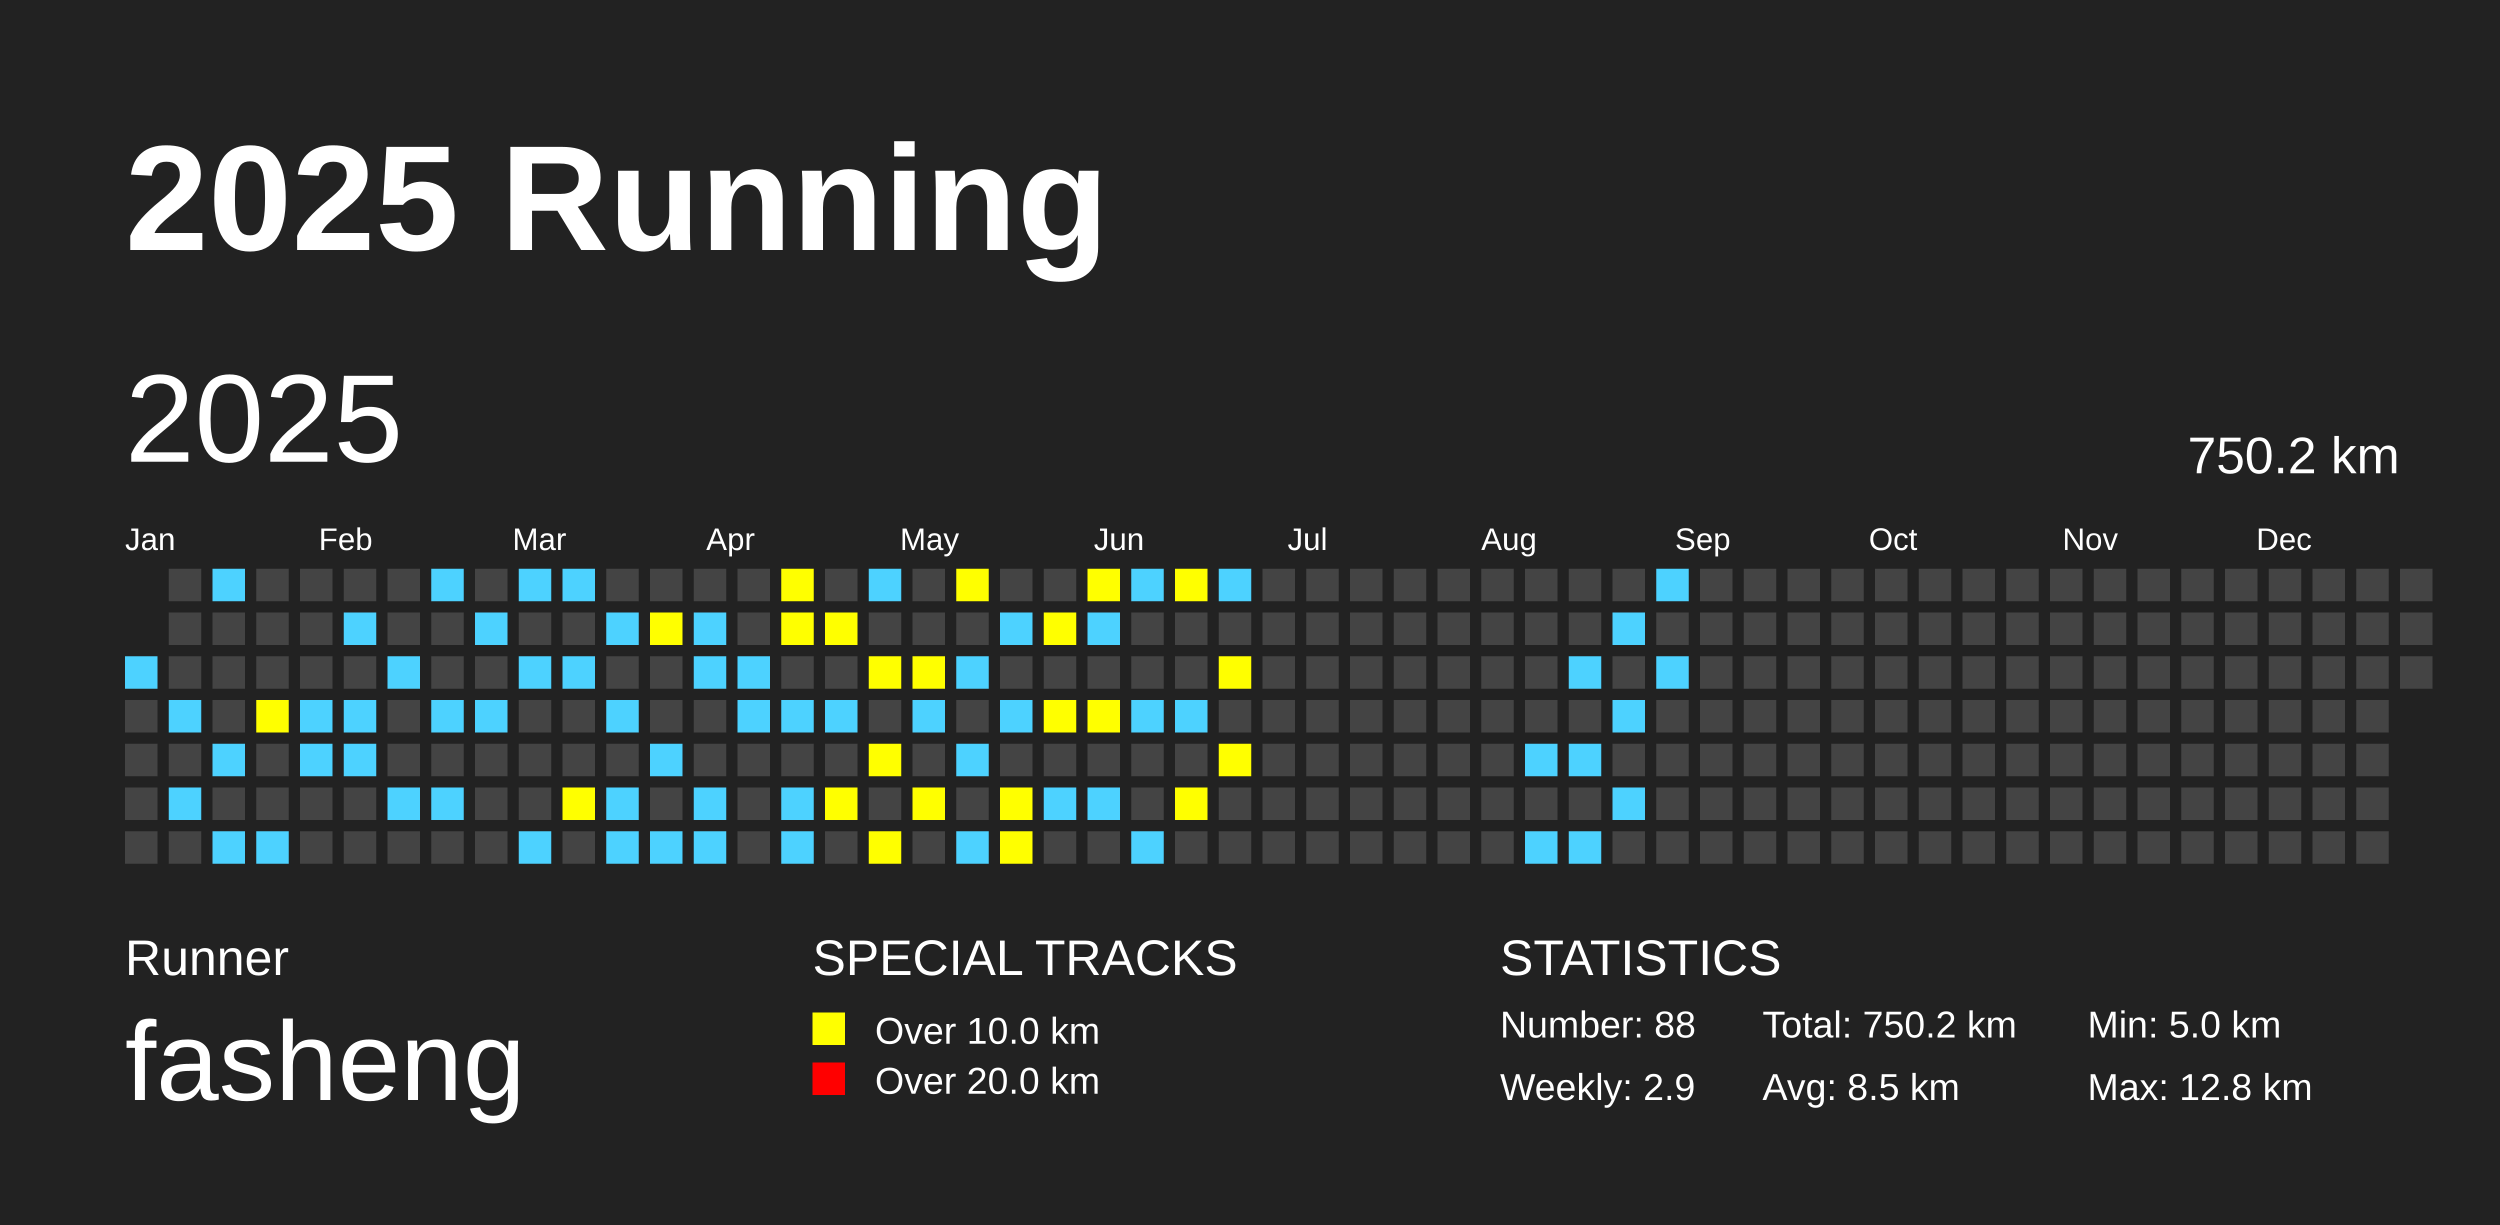
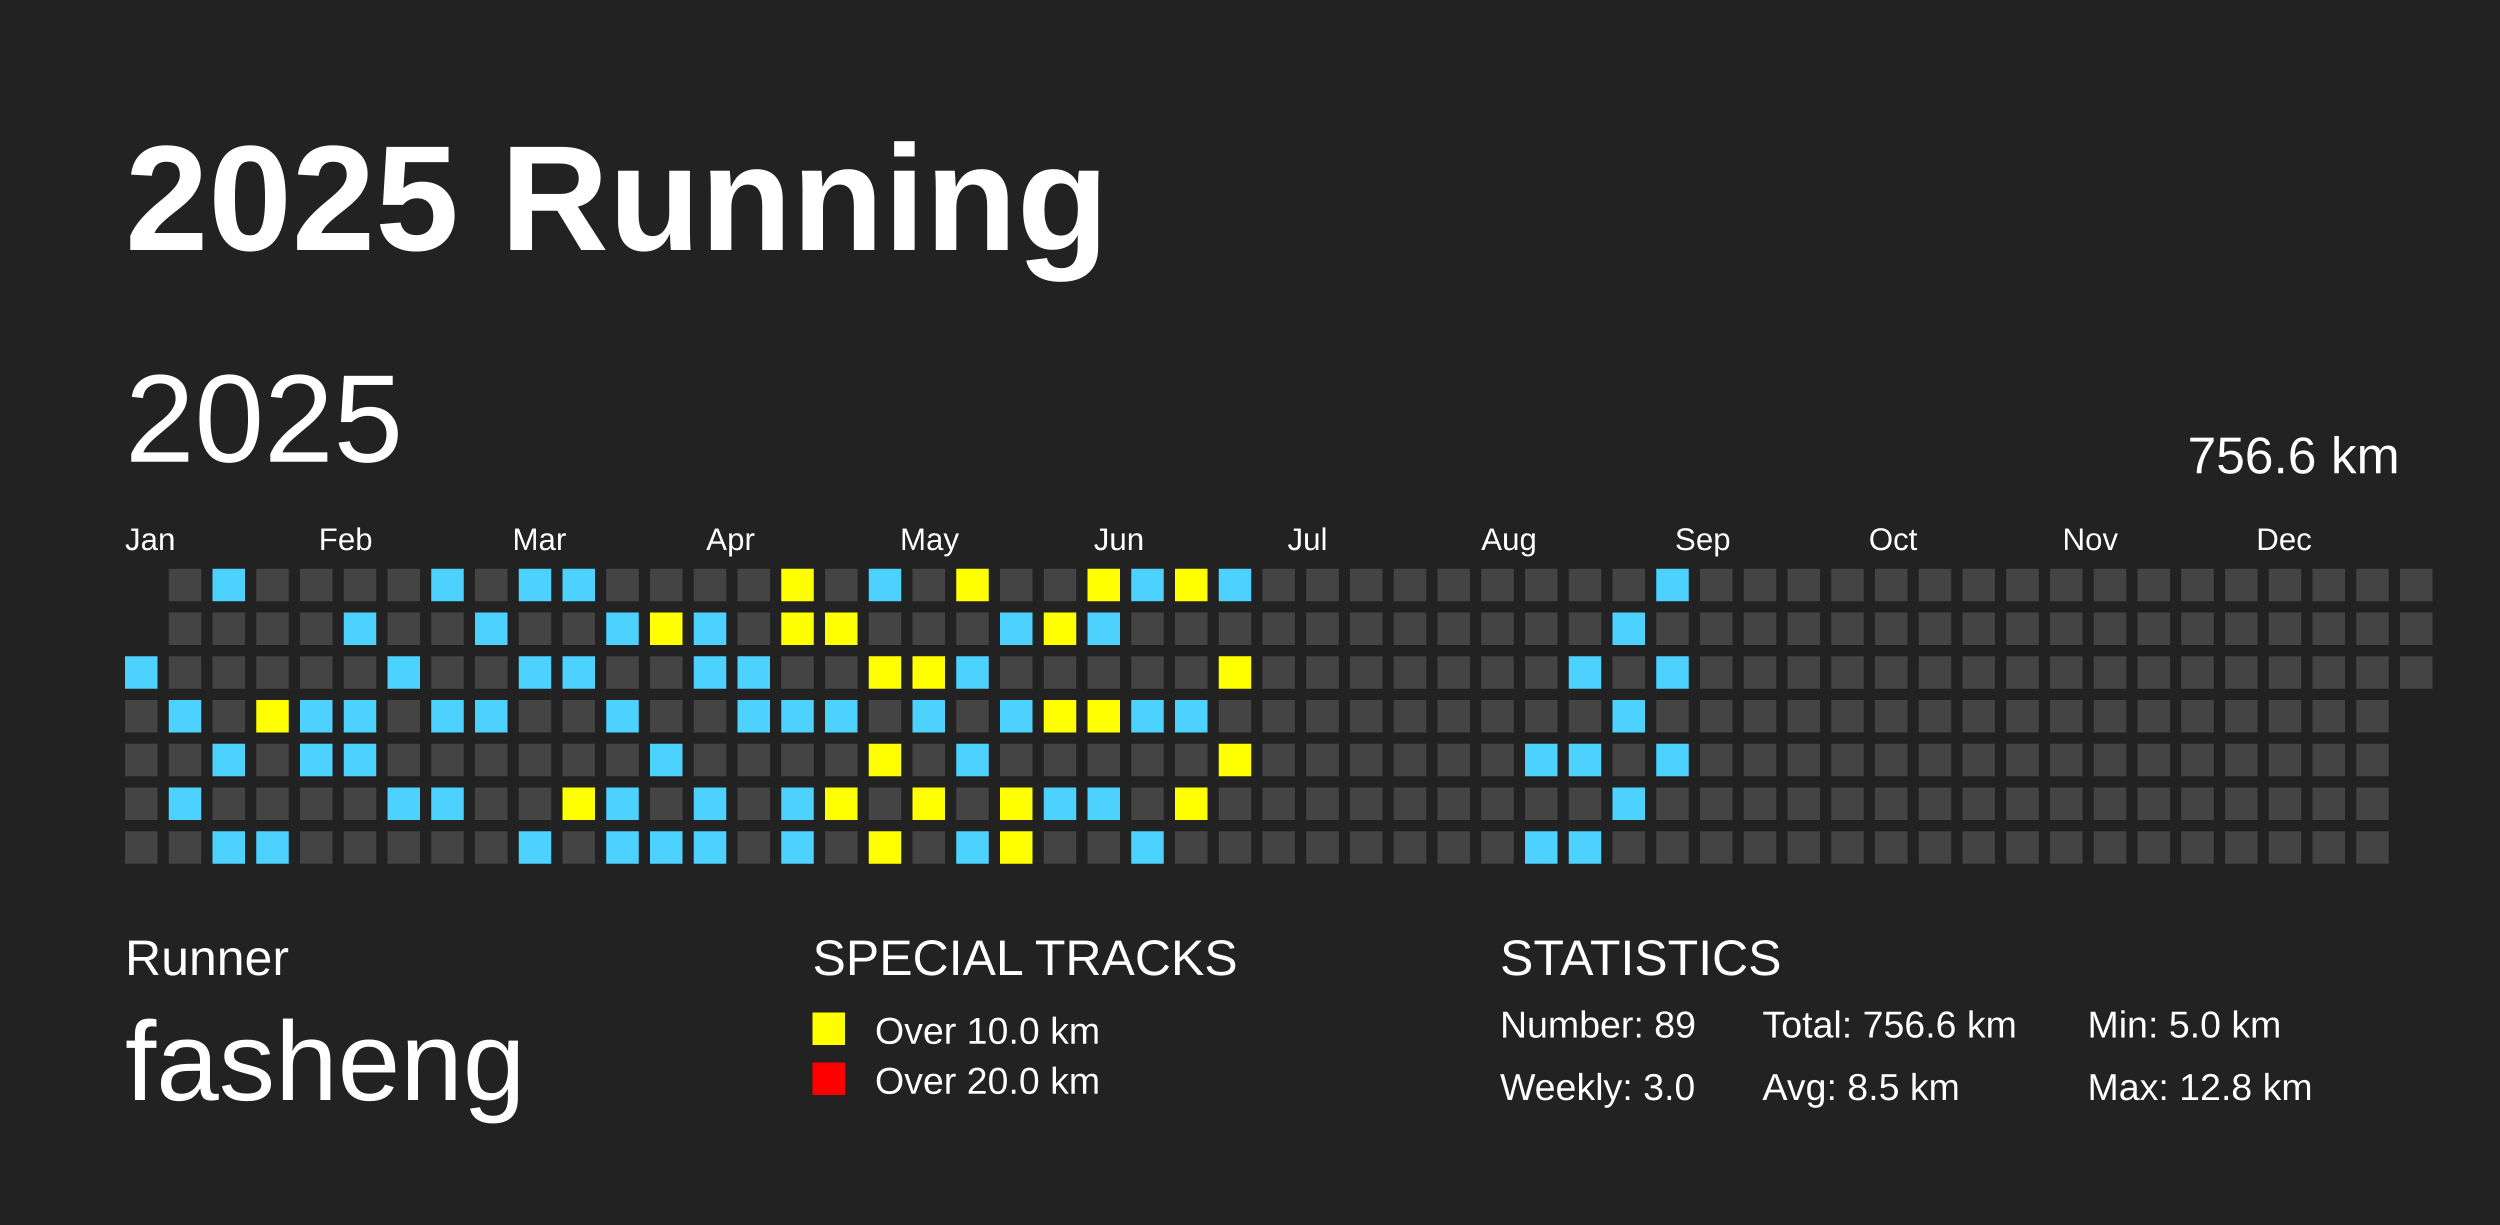
<svg xmlns="http://www.w3.org/2000/svg" baseProfile="full" height="98mm" version="1.1" viewBox="0,0,200,98" width="200mm">
  <defs />
  <rect fill="#222222" height="98" width="200" x="0" y="0" />
  <text fill="#FFFFFF" style="font-size:12px; font-family:Arial; font-weight:bold;" x="10" y="20">2025 Running</text>
  <text fill="#FFFFFF" style="font-size:4px; font-family:Arial" x="10" y="78">Runner</text>
  <text fill="#FFFFFF" style="font-size:9px; font-family:Arial" x="10" y="88">fasheng</text>
  <text fill="#FFFFFF" style="font-size:4px; font-family:Arial" x="65" y="78">SPECIAL TRACKS</text>
  <rect fill="yellow" height="2.6" width="2.6" x="65" y="81" />
  <text fill="#FFFFFF" style="font-size:3px; font-family:Arial" x="70" y="83.5">Over 10.0 km</text>
  <rect fill="red" height="2.6" width="2.6" x="65" y="85" />
  <text fill="#FFFFFF" style="font-size:3px; font-family:Arial" x="70" y="87.5">Over 20.0 km</text>
  <text fill="#FFFFFF" style="font-size:4px; font-family:Arial" x="120" y="78">STATISTICS</text>
-   <text fill="#FFFFFF" style="font-size:3px; font-family:Arial" x="120" y="83">Number: 88</text>
-   <text fill="#FFFFFF" style="font-size:3px; font-family:Arial" x="120" y="88">Weekly: 2.9</text>
-   <text fill="#FFFFFF" style="font-size:3px; font-family:Arial" x="141" y="83">Total: 750.2 km</text>
+   <text fill="#FFFFFF" style="font-size:3px; font-family:Arial" x="120" y="83">Number: 89</text>
+   <text fill="#FFFFFF" style="font-size:3px; font-family:Arial" x="120" y="88">Weekly: 3.0</text>
+   <text fill="#FFFFFF" style="font-size:3px; font-family:Arial" x="141" y="83">Total: 756.6 km</text>
  <text fill="#FFFFFF" style="font-size:3px; font-family:Arial" x="141" y="88">Avg: 8.5 km</text>
  <text fill="#FFFFFF" style="font-size:3px; font-family:Arial" x="167" y="83">Min: 5.0 km</text>
  <text fill="#FFFFFF" style="font-size:3px; font-family:Arial" x="167" y="88">Max: 12.8 km</text>
  <text dominant-baseline="hanging" fill="#FFFFFF" style="font-size:10.0px; font-family:Arial;" x="10" y="30">2025</text>
-   <text dominant-baseline="hanging" fill="#FFFFFF" style="font-size:4.125px; font-family:Arial;" x="175" y="35">750.2 km</text>
+   <text dominant-baseline="hanging" fill="#FFFFFF" style="font-size:4.125px; font-family:Arial;" x="175" y="35">756.6 km</text>
  <text fill="#FFFFFF" style="font-size:2.5px; font-family:Arial" x="10.0" y="44">Jan</text>
  <text fill="#FFFFFF" style="font-size:2.5px; font-family:Arial" x="25.5" y="44">Feb</text>
  <text fill="#FFFFFF" style="font-size:2.5px; font-family:Arial" x="41.0" y="44">Mar</text>
  <text fill="#FFFFFF" style="font-size:2.5px; font-family:Arial" x="56.5" y="44">Apr</text>
  <text fill="#FFFFFF" style="font-size:2.5px; font-family:Arial" x="72.0" y="44">May</text>
  <text fill="#FFFFFF" style="font-size:2.5px; font-family:Arial" x="87.5" y="44">Jun</text>
  <text fill="#FFFFFF" style="font-size:2.5px; font-family:Arial" x="103.0" y="44">Jul</text>
  <text fill="#FFFFFF" style="font-size:2.5px; font-family:Arial" x="118.5" y="44">Aug</text>
  <text fill="#FFFFFF" style="font-size:2.5px; font-family:Arial" x="134.0" y="44">Sep</text>
  <text fill="#FFFFFF" style="font-size:2.5px; font-family:Arial" x="149.5" y="44">Oct</text>
  <text fill="#FFFFFF" style="font-size:2.5px; font-family:Arial" x="165.0" y="44">Nov</text>
  <text fill="#FFFFFF" style="font-size:2.5px; font-family:Arial" x="180.5" y="44">Dec</text>
  <rect fill="#4DD2FF" height="2.6" width="2.6" x="10.0" y="52.5" />
  <rect fill="#444444" height="2.6" width="2.6" x="10.0" y="56.0" />
  <rect fill="#444444" height="2.6" width="2.6" x="10.0" y="59.5" />
  <rect fill="#444444" height="2.6" width="2.6" x="10.0" y="63.0" />
  <rect fill="#444444" height="2.6" width="2.6" x="10.0" y="66.5" />
  <rect fill="#444444" height="2.6" width="2.6" x="13.5" y="45.5" />
  <rect fill="#444444" height="2.6" width="2.6" x="13.5" y="49.0" />
  <rect fill="#444444" height="2.6" width="2.6" x="13.5" y="52.5" />
  <rect fill="#4DD2FF" height="2.6" width="2.6" x="13.5" y="56.0" />
  <rect fill="#444444" height="2.6" width="2.6" x="13.5" y="59.5" />
  <rect fill="#4DD2FF" height="2.6" width="2.6" x="13.5" y="63.0" />
  <rect fill="#444444" height="2.6" width="2.6" x="13.5" y="66.5" />
  <rect fill="#4DD2FF" height="2.6" width="2.6" x="17.0" y="45.5" />
  <rect fill="#444444" height="2.6" width="2.6" x="17.0" y="49.0" />
  <rect fill="#444444" height="2.6" width="2.6" x="17.0" y="52.5" />
  <rect fill="#444444" height="2.6" width="2.6" x="17.0" y="56.0" />
  <rect fill="#4DD2FF" height="2.6" width="2.6" x="17.0" y="59.5" />
  <rect fill="#444444" height="2.6" width="2.6" x="17.0" y="63.0" />
  <rect fill="#4DD2FF" height="2.6" width="2.6" x="17.0" y="66.5" />
  <rect fill="#444444" height="2.6" width="2.6" x="20.5" y="45.5" />
  <rect fill="#444444" height="2.6" width="2.6" x="20.5" y="49.0" />
  <rect fill="#444444" height="2.6" width="2.6" x="20.5" y="52.5" />
  <rect fill="yellow" height="2.6" width="2.6" x="20.5" y="56.0" />
  <rect fill="#444444" height="2.6" width="2.6" x="20.5" y="59.5" />
  <rect fill="#444444" height="2.6" width="2.6" x="20.5" y="63.0" />
  <rect fill="#4DD2FF" height="2.6" width="2.6" x="20.5" y="66.5" />
  <rect fill="#444444" height="2.6" width="2.6" x="24.0" y="45.5" />
  <rect fill="#444444" height="2.6" width="2.6" x="24.0" y="49.0" />
  <rect fill="#444444" height="2.6" width="2.6" x="24.0" y="52.5" />
  <rect fill="#4DD2FF" height="2.6" width="2.6" x="24.0" y="56.0" />
  <rect fill="#4DD2FF" height="2.6" width="2.6" x="24.0" y="59.5" />
  <rect fill="#444444" height="2.6" width="2.6" x="24.0" y="63.0" />
  <rect fill="#444444" height="2.6" width="2.6" x="24.0" y="66.5" />
  <rect fill="#444444" height="2.6" width="2.6" x="27.5" y="45.5" />
  <rect fill="#4DD2FF" height="2.6" width="2.6" x="27.5" y="49.0" />
  <rect fill="#444444" height="2.6" width="2.6" x="27.5" y="52.5" />
  <rect fill="#4DD2FF" height="2.6" width="2.6" x="27.5" y="56.0" />
  <rect fill="#4DD2FF" height="2.6" width="2.6" x="27.5" y="59.5" />
  <rect fill="#444444" height="2.6" width="2.6" x="27.5" y="63.0" />
  <rect fill="#444444" height="2.6" width="2.6" x="27.5" y="66.5" />
  <rect fill="#444444" height="2.6" width="2.6" x="31.0" y="45.5" />
  <rect fill="#444444" height="2.6" width="2.6" x="31.0" y="49.0" />
  <rect fill="#4DD2FF" height="2.6" width="2.6" x="31.0" y="52.5" />
  <rect fill="#444444" height="2.6" width="2.6" x="31.0" y="56.0" />
  <rect fill="#444444" height="2.6" width="2.6" x="31.0" y="59.5" />
  <rect fill="#4DD2FF" height="2.6" width="2.6" x="31.0" y="63.0" />
  <rect fill="#444444" height="2.6" width="2.6" x="31.0" y="66.5" />
  <rect fill="#4DD2FF" height="2.6" width="2.6" x="34.5" y="45.5" />
  <rect fill="#444444" height="2.6" width="2.6" x="34.5" y="49.0" />
  <rect fill="#444444" height="2.6" width="2.6" x="34.5" y="52.5" />
  <rect fill="#4DD2FF" height="2.6" width="2.6" x="34.5" y="56.0" />
  <rect fill="#444444" height="2.6" width="2.6" x="34.5" y="59.5" />
  <rect fill="#4DD2FF" height="2.6" width="2.6" x="34.5" y="63.0" />
  <rect fill="#444444" height="2.6" width="2.6" x="34.5" y="66.5" />
  <rect fill="#444444" height="2.6" width="2.6" x="38.0" y="45.5" />
  <rect fill="#4DD2FF" height="2.6" width="2.6" x="38.0" y="49.0" />
  <rect fill="#444444" height="2.6" width="2.6" x="38.0" y="52.5" />
  <rect fill="#4DD2FF" height="2.6" width="2.6" x="38.0" y="56.0" />
  <rect fill="#444444" height="2.6" width="2.6" x="38.0" y="59.5" />
  <rect fill="#444444" height="2.6" width="2.6" x="38.0" y="63.0" />
  <rect fill="#444444" height="2.6" width="2.6" x="38.0" y="66.5" />
  <rect fill="#4DD2FF" height="2.6" width="2.6" x="41.5" y="45.5" />
  <rect fill="#444444" height="2.6" width="2.6" x="41.5" y="49.0" />
  <rect fill="#4DD2FF" height="2.6" width="2.6" x="41.5" y="52.5" />
  <rect fill="#444444" height="2.6" width="2.6" x="41.5" y="56.0" />
  <rect fill="#444444" height="2.6" width="2.6" x="41.5" y="59.5" />
  <rect fill="#444444" height="2.6" width="2.6" x="41.5" y="63.0" />
  <rect fill="#4DD2FF" height="2.6" width="2.6" x="41.5" y="66.5" />
  <rect fill="#4DD2FF" height="2.6" width="2.6" x="45.0" y="45.5" />
  <rect fill="#444444" height="2.6" width="2.6" x="45.0" y="49.0" />
  <rect fill="#4DD2FF" height="2.6" width="2.6" x="45.0" y="52.5" />
  <rect fill="#444444" height="2.6" width="2.6" x="45.0" y="56.0" />
  <rect fill="#444444" height="2.6" width="2.6" x="45.0" y="59.5" />
  <rect fill="yellow" height="2.6" width="2.6" x="45.0" y="63.0" />
  <rect fill="#444444" height="2.6" width="2.6" x="45.0" y="66.5" />
  <rect fill="#444444" height="2.6" width="2.6" x="48.5" y="45.5" />
  <rect fill="#4DD2FF" height="2.6" width="2.6" x="48.5" y="49.0" />
  <rect fill="#444444" height="2.6" width="2.6" x="48.5" y="52.5" />
  <rect fill="#4DD2FF" height="2.6" width="2.6" x="48.5" y="56.0" />
  <rect fill="#444444" height="2.6" width="2.6" x="48.5" y="59.5" />
  <rect fill="#4DD2FF" height="2.6" width="2.6" x="48.5" y="63.0" />
  <rect fill="#4DD2FF" height="2.6" width="2.6" x="48.5" y="66.5" />
  <rect fill="#444444" height="2.6" width="2.6" x="52.0" y="45.5" />
  <rect fill="yellow" height="2.6" width="2.6" x="52.0" y="49.0" />
  <rect fill="#444444" height="2.6" width="2.6" x="52.0" y="52.5" />
  <rect fill="#444444" height="2.6" width="2.6" x="52.0" y="56.0" />
  <rect fill="#4DD2FF" height="2.6" width="2.6" x="52.0" y="59.5" />
  <rect fill="#444444" height="2.6" width="2.6" x="52.0" y="63.0" />
  <rect fill="#4DD2FF" height="2.6" width="2.6" x="52.0" y="66.5" />
  <rect fill="#444444" height="2.6" width="2.6" x="55.5" y="45.5" />
  <rect fill="#4DD2FF" height="2.6" width="2.6" x="55.5" y="49.0" />
  <rect fill="#4DD2FF" height="2.6" width="2.6" x="55.5" y="52.5" />
  <rect fill="#444444" height="2.6" width="2.6" x="55.5" y="56.0" />
  <rect fill="#444444" height="2.6" width="2.6" x="55.5" y="59.5" />
  <rect fill="#4DD2FF" height="2.6" width="2.6" x="55.5" y="63.0" />
  <rect fill="#4DD2FF" height="2.6" width="2.6" x="55.5" y="66.5" />
  <rect fill="#444444" height="2.6" width="2.6" x="59.0" y="45.5" />
  <rect fill="#444444" height="2.6" width="2.6" x="59.0" y="49.0" />
  <rect fill="#4DD2FF" height="2.6" width="2.6" x="59.0" y="52.5" />
  <rect fill="#4DD2FF" height="2.6" width="2.6" x="59.0" y="56.0" />
  <rect fill="#444444" height="2.6" width="2.6" x="59.0" y="59.5" />
  <rect fill="#444444" height="2.6" width="2.6" x="59.0" y="63.0" />
  <rect fill="#444444" height="2.6" width="2.6" x="59.0" y="66.5" />
  <rect fill="yellow" height="2.6" width="2.6" x="62.5" y="45.5" />
  <rect fill="yellow" height="2.6" width="2.6" x="62.5" y="49.0" />
  <rect fill="#444444" height="2.6" width="2.6" x="62.5" y="52.5" />
  <rect fill="#4DD2FF" height="2.6" width="2.6" x="62.5" y="56.0" />
  <rect fill="#444444" height="2.6" width="2.6" x="62.5" y="59.5" />
  <rect fill="#4DD2FF" height="2.6" width="2.6" x="62.5" y="63.0" />
  <rect fill="#4DD2FF" height="2.6" width="2.6" x="62.5" y="66.5" />
  <rect fill="#444444" height="2.6" width="2.6" x="66.0" y="45.5" />
  <rect fill="yellow" height="2.6" width="2.6" x="66.0" y="49.0" />
  <rect fill="#444444" height="2.6" width="2.6" x="66.0" y="52.5" />
  <rect fill="#4DD2FF" height="2.6" width="2.6" x="66.0" y="56.0" />
  <rect fill="#444444" height="2.6" width="2.6" x="66.0" y="59.5" />
  <rect fill="yellow" height="2.6" width="2.6" x="66.0" y="63.0" />
  <rect fill="#444444" height="2.6" width="2.6" x="66.0" y="66.5" />
  <rect fill="#4DD2FF" height="2.6" width="2.6" x="69.5" y="45.5" />
  <rect fill="#444444" height="2.6" width="2.6" x="69.5" y="49.0" />
  <rect fill="yellow" height="2.6" width="2.6" x="69.5" y="52.5" />
  <rect fill="#444444" height="2.6" width="2.6" x="69.5" y="56.0" />
  <rect fill="yellow" height="2.6" width="2.6" x="69.5" y="59.5" />
  <rect fill="#444444" height="2.6" width="2.6" x="69.5" y="63.0" />
  <rect fill="yellow" height="2.6" width="2.6" x="69.5" y="66.5" />
  <rect fill="#444444" height="2.6" width="2.6" x="73.0" y="45.5" />
  <rect fill="#444444" height="2.6" width="2.6" x="73.0" y="49.0" />
  <rect fill="yellow" height="2.6" width="2.6" x="73.0" y="52.5" />
  <rect fill="#4DD2FF" height="2.6" width="2.6" x="73.0" y="56.0" />
  <rect fill="#444444" height="2.6" width="2.6" x="73.0" y="59.5" />
  <rect fill="yellow" height="2.6" width="2.6" x="73.0" y="63.0" />
  <rect fill="#444444" height="2.6" width="2.6" x="73.0" y="66.5" />
  <rect fill="yellow" height="2.6" width="2.6" x="76.5" y="45.5" />
  <rect fill="#444444" height="2.6" width="2.6" x="76.5" y="49.0" />
  <rect fill="#4DD2FF" height="2.6" width="2.6" x="76.5" y="52.5" />
  <rect fill="#444444" height="2.6" width="2.6" x="76.5" y="56.0" />
  <rect fill="#4DD2FF" height="2.6" width="2.6" x="76.5" y="59.5" />
  <rect fill="#444444" height="2.6" width="2.6" x="76.5" y="63.0" />
  <rect fill="#4DD2FF" height="2.6" width="2.6" x="76.5" y="66.5" />
  <rect fill="#444444" height="2.6" width="2.6" x="80.0" y="45.5" />
  <rect fill="#4DD2FF" height="2.6" width="2.6" x="80.0" y="49.0" />
  <rect fill="#444444" height="2.6" width="2.6" x="80.0" y="52.5" />
  <rect fill="#4DD2FF" height="2.6" width="2.6" x="80.0" y="56.0" />
  <rect fill="#444444" height="2.6" width="2.6" x="80.0" y="59.5" />
  <rect fill="yellow" height="2.6" width="2.6" x="80.0" y="63.0" />
  <rect fill="yellow" height="2.6" width="2.6" x="80.0" y="66.5" />
  <rect fill="#444444" height="2.6" width="2.6" x="83.5" y="45.5" />
  <rect fill="yellow" height="2.6" width="2.6" x="83.5" y="49.0" />
  <rect fill="#444444" height="2.6" width="2.6" x="83.5" y="52.5" />
  <rect fill="yellow" height="2.6" width="2.6" x="83.5" y="56.0" />
  <rect fill="#444444" height="2.6" width="2.6" x="83.5" y="59.5" />
  <rect fill="#4DD2FF" height="2.6" width="2.6" x="83.5" y="63.0" />
  <rect fill="#444444" height="2.6" width="2.6" x="83.5" y="66.5" />
  <rect fill="yellow" height="2.6" width="2.6" x="87.0" y="45.5" />
  <rect fill="#4DD2FF" height="2.6" width="2.6" x="87.0" y="49.0" />
  <rect fill="#444444" height="2.6" width="2.6" x="87.0" y="52.5" />
  <rect fill="yellow" height="2.6" width="2.6" x="87.0" y="56.0" />
  <rect fill="#444444" height="2.6" width="2.6" x="87.0" y="59.5" />
  <rect fill="#4DD2FF" height="2.6" width="2.6" x="87.0" y="63.0" />
  <rect fill="#444444" height="2.6" width="2.6" x="87.0" y="66.5" />
  <rect fill="#4DD2FF" height="2.6" width="2.6" x="90.5" y="45.5" />
  <rect fill="#444444" height="2.6" width="2.6" x="90.5" y="49.0" />
  <rect fill="#444444" height="2.6" width="2.6" x="90.5" y="52.5" />
  <rect fill="#4DD2FF" height="2.6" width="2.6" x="90.5" y="56.0" />
  <rect fill="#444444" height="2.6" width="2.6" x="90.5" y="59.5" />
  <rect fill="#444444" height="2.6" width="2.6" x="90.5" y="63.0" />
  <rect fill="#4DD2FF" height="2.6" width="2.6" x="90.5" y="66.5" />
  <rect fill="yellow" height="2.6" width="2.6" x="94.0" y="45.5" />
  <rect fill="#444444" height="2.6" width="2.6" x="94.0" y="49.0" />
  <rect fill="#444444" height="2.6" width="2.6" x="94.0" y="52.5" />
  <rect fill="#4DD2FF" height="2.6" width="2.6" x="94.0" y="56.0" />
  <rect fill="#444444" height="2.6" width="2.6" x="94.0" y="59.5" />
  <rect fill="yellow" height="2.6" width="2.6" x="94.0" y="63.0" />
  <rect fill="#444444" height="2.6" width="2.6" x="94.0" y="66.5" />
  <rect fill="#4DD2FF" height="2.6" width="2.6" x="97.5" y="45.5" />
  <rect fill="#444444" height="2.6" width="2.6" x="97.5" y="49.0" />
  <rect fill="yellow" height="2.6" width="2.6" x="97.5" y="52.5" />
  <rect fill="#444444" height="2.6" width="2.6" x="97.5" y="56.0" />
  <rect fill="yellow" height="2.6" width="2.6" x="97.5" y="59.5" />
  <rect fill="#444444" height="2.6" width="2.6" x="97.5" y="63.0" />
  <rect fill="#444444" height="2.6" width="2.6" x="97.5" y="66.5" />
  <rect fill="#444444" height="2.6" width="2.6" x="101.0" y="45.5" />
  <rect fill="#444444" height="2.6" width="2.6" x="101.0" y="49.0" />
  <rect fill="#444444" height="2.6" width="2.6" x="101.0" y="52.5" />
  <rect fill="#444444" height="2.6" width="2.6" x="101.0" y="56.0" />
  <rect fill="#444444" height="2.6" width="2.6" x="101.0" y="59.5" />
  <rect fill="#444444" height="2.6" width="2.6" x="101.0" y="63.0" />
  <rect fill="#444444" height="2.6" width="2.6" x="101.0" y="66.5" />
  <rect fill="#444444" height="2.6" width="2.6" x="104.5" y="45.5" />
  <rect fill="#444444" height="2.6" width="2.6" x="104.5" y="49.0" />
  <rect fill="#444444" height="2.6" width="2.6" x="104.5" y="52.5" />
  <rect fill="#444444" height="2.6" width="2.6" x="104.5" y="56.0" />
  <rect fill="#444444" height="2.6" width="2.6" x="104.5" y="59.5" />
  <rect fill="#444444" height="2.6" width="2.6" x="104.5" y="63.0" />
  <rect fill="#444444" height="2.6" width="2.6" x="104.5" y="66.5" />
  <rect fill="#444444" height="2.6" width="2.6" x="108.0" y="45.5" />
  <rect fill="#444444" height="2.6" width="2.6" x="108.0" y="49.0" />
  <rect fill="#444444" height="2.6" width="2.6" x="108.0" y="52.5" />
  <rect fill="#444444" height="2.6" width="2.6" x="108.0" y="56.0" />
  <rect fill="#444444" height="2.6" width="2.6" x="108.0" y="59.5" />
  <rect fill="#444444" height="2.6" width="2.6" x="108.0" y="63.0" />
  <rect fill="#444444" height="2.6" width="2.6" x="108.0" y="66.5" />
  <rect fill="#444444" height="2.6" width="2.6" x="111.5" y="45.5" />
  <rect fill="#444444" height="2.6" width="2.6" x="111.5" y="49.0" />
  <rect fill="#444444" height="2.6" width="2.6" x="111.5" y="52.5" />
  <rect fill="#444444" height="2.6" width="2.6" x="111.5" y="56.0" />
  <rect fill="#444444" height="2.6" width="2.6" x="111.5" y="59.5" />
  <rect fill="#444444" height="2.6" width="2.6" x="111.5" y="63.0" />
  <rect fill="#444444" height="2.6" width="2.6" x="111.5" y="66.5" />
  <rect fill="#444444" height="2.6" width="2.6" x="115.0" y="45.5" />
  <rect fill="#444444" height="2.6" width="2.6" x="115.0" y="49.0" />
  <rect fill="#444444" height="2.6" width="2.6" x="115.0" y="52.5" />
  <rect fill="#444444" height="2.6" width="2.6" x="115.0" y="56.0" />
  <rect fill="#444444" height="2.6" width="2.6" x="115.0" y="59.5" />
  <rect fill="#444444" height="2.6" width="2.6" x="115.0" y="63.0" />
  <rect fill="#444444" height="2.6" width="2.6" x="115.0" y="66.5" />
  <rect fill="#444444" height="2.6" width="2.6" x="118.5" y="45.5" />
  <rect fill="#444444" height="2.6" width="2.6" x="118.5" y="49.0" />
  <rect fill="#444444" height="2.6" width="2.6" x="118.5" y="52.5" />
  <rect fill="#444444" height="2.6" width="2.6" x="118.5" y="56.0" />
  <rect fill="#444444" height="2.6" width="2.6" x="118.5" y="59.5" />
  <rect fill="#444444" height="2.6" width="2.6" x="118.5" y="63.0" />
  <rect fill="#444444" height="2.6" width="2.6" x="118.5" y="66.5" />
  <rect fill="#444444" height="2.6" width="2.6" x="122.0" y="45.5" />
  <rect fill="#444444" height="2.6" width="2.6" x="122.0" y="49.0" />
  <rect fill="#444444" height="2.6" width="2.6" x="122.0" y="52.5" />
  <rect fill="#444444" height="2.6" width="2.6" x="122.0" y="56.0" />
  <rect fill="#4DD2FF" height="2.6" width="2.6" x="122.0" y="59.5" />
  <rect fill="#444444" height="2.6" width="2.6" x="122.0" y="63.0" />
  <rect fill="#4DD2FF" height="2.6" width="2.6" x="122.0" y="66.5" />
  <rect fill="#444444" height="2.6" width="2.6" x="125.5" y="45.5" />
  <rect fill="#444444" height="2.6" width="2.6" x="125.5" y="49.0" />
  <rect fill="#4DD2FF" height="2.6" width="2.6" x="125.5" y="52.5" />
  <rect fill="#444444" height="2.6" width="2.6" x="125.5" y="56.0" />
  <rect fill="#4DD2FF" height="2.6" width="2.6" x="125.5" y="59.5" />
  <rect fill="#444444" height="2.6" width="2.6" x="125.5" y="63.0" />
  <rect fill="#4DD2FF" height="2.6" width="2.6" x="125.5" y="66.5" />
  <rect fill="#444444" height="2.6" width="2.6" x="129.0" y="45.5" />
  <rect fill="#4DD2FF" height="2.6" width="2.6" x="129.0" y="49.0" />
  <rect fill="#444444" height="2.6" width="2.6" x="129.0" y="52.5" />
  <rect fill="#4DD2FF" height="2.6" width="2.6" x="129.0" y="56.0" />
  <rect fill="#444444" height="2.6" width="2.6" x="129.0" y="59.5" />
  <rect fill="#4DD2FF" height="2.6" width="2.6" x="129.0" y="63.0" />
  <rect fill="#444444" height="2.6" width="2.6" x="129.0" y="66.5" />
  <rect fill="#4DD2FF" height="2.6" width="2.6" x="132.5" y="45.5" />
  <rect fill="#444444" height="2.6" width="2.6" x="132.5" y="49.0" />
  <rect fill="#4DD2FF" height="2.6" width="2.6" x="132.5" y="52.5" />
  <rect fill="#444444" height="2.6" width="2.6" x="132.5" y="56.0" />
-   <rect fill="#444444" height="2.6" width="2.6" x="132.5" y="59.5" />
+   <rect fill="#4DD2FF" height="2.6" width="2.6" x="132.5" y="59.5" />
  <rect fill="#444444" height="2.6" width="2.6" x="132.5" y="63.0" />
  <rect fill="#444444" height="2.6" width="2.6" x="132.5" y="66.5" />
  <rect fill="#444444" height="2.6" width="2.6" x="136.0" y="45.5" />
  <rect fill="#444444" height="2.6" width="2.6" x="136.0" y="49.0" />
  <rect fill="#444444" height="2.6" width="2.6" x="136.0" y="52.5" />
  <rect fill="#444444" height="2.6" width="2.6" x="136.0" y="56.0" />
  <rect fill="#444444" height="2.6" width="2.6" x="136.0" y="59.5" />
  <rect fill="#444444" height="2.6" width="2.6" x="136.0" y="63.0" />
  <rect fill="#444444" height="2.6" width="2.6" x="136.0" y="66.5" />
  <rect fill="#444444" height="2.6" width="2.6" x="139.5" y="45.5" />
  <rect fill="#444444" height="2.6" width="2.6" x="139.5" y="49.0" />
  <rect fill="#444444" height="2.6" width="2.6" x="139.5" y="52.5" />
  <rect fill="#444444" height="2.6" width="2.6" x="139.5" y="56.0" />
  <rect fill="#444444" height="2.6" width="2.6" x="139.5" y="59.5" />
  <rect fill="#444444" height="2.6" width="2.6" x="139.5" y="63.0" />
  <rect fill="#444444" height="2.6" width="2.6" x="139.5" y="66.5" />
  <rect fill="#444444" height="2.6" width="2.6" x="143.0" y="45.5" />
  <rect fill="#444444" height="2.6" width="2.6" x="143.0" y="49.0" />
  <rect fill="#444444" height="2.6" width="2.6" x="143.0" y="52.5" />
  <rect fill="#444444" height="2.6" width="2.6" x="143.0" y="56.0" />
  <rect fill="#444444" height="2.6" width="2.6" x="143.0" y="59.5" />
  <rect fill="#444444" height="2.6" width="2.6" x="143.0" y="63.0" />
  <rect fill="#444444" height="2.6" width="2.6" x="143.0" y="66.5" />
  <rect fill="#444444" height="2.6" width="2.6" x="146.5" y="45.5" />
  <rect fill="#444444" height="2.6" width="2.6" x="146.5" y="49.0" />
  <rect fill="#444444" height="2.6" width="2.6" x="146.5" y="52.5" />
  <rect fill="#444444" height="2.6" width="2.6" x="146.5" y="56.0" />
  <rect fill="#444444" height="2.6" width="2.6" x="146.5" y="59.5" />
  <rect fill="#444444" height="2.6" width="2.6" x="146.5" y="63.0" />
  <rect fill="#444444" height="2.6" width="2.6" x="146.5" y="66.5" />
  <rect fill="#444444" height="2.6" width="2.6" x="150.0" y="45.5" />
  <rect fill="#444444" height="2.6" width="2.6" x="150.0" y="49.0" />
  <rect fill="#444444" height="2.6" width="2.6" x="150.0" y="52.5" />
  <rect fill="#444444" height="2.6" width="2.6" x="150.0" y="56.0" />
  <rect fill="#444444" height="2.6" width="2.6" x="150.0" y="59.5" />
  <rect fill="#444444" height="2.6" width="2.6" x="150.0" y="63.0" />
  <rect fill="#444444" height="2.6" width="2.6" x="150.0" y="66.5" />
  <rect fill="#444444" height="2.6" width="2.6" x="153.5" y="45.5" />
  <rect fill="#444444" height="2.6" width="2.6" x="153.5" y="49.0" />
  <rect fill="#444444" height="2.6" width="2.6" x="153.5" y="52.5" />
  <rect fill="#444444" height="2.6" width="2.6" x="153.5" y="56.0" />
  <rect fill="#444444" height="2.6" width="2.6" x="153.5" y="59.5" />
  <rect fill="#444444" height="2.6" width="2.6" x="153.5" y="63.0" />
  <rect fill="#444444" height="2.6" width="2.6" x="153.5" y="66.5" />
  <rect fill="#444444" height="2.6" width="2.6" x="157.0" y="45.5" />
  <rect fill="#444444" height="2.6" width="2.6" x="157.0" y="49.0" />
  <rect fill="#444444" height="2.6" width="2.6" x="157.0" y="52.5" />
  <rect fill="#444444" height="2.6" width="2.6" x="157.0" y="56.0" />
  <rect fill="#444444" height="2.6" width="2.6" x="157.0" y="59.5" />
  <rect fill="#444444" height="2.6" width="2.6" x="157.0" y="63.0" />
  <rect fill="#444444" height="2.6" width="2.6" x="157.0" y="66.5" />
  <rect fill="#444444" height="2.6" width="2.6" x="160.5" y="45.5" />
  <rect fill="#444444" height="2.6" width="2.6" x="160.5" y="49.0" />
  <rect fill="#444444" height="2.6" width="2.6" x="160.5" y="52.5" />
  <rect fill="#444444" height="2.6" width="2.6" x="160.5" y="56.0" />
  <rect fill="#444444" height="2.6" width="2.6" x="160.5" y="59.5" />
  <rect fill="#444444" height="2.6" width="2.6" x="160.5" y="63.0" />
  <rect fill="#444444" height="2.6" width="2.6" x="160.5" y="66.5" />
  <rect fill="#444444" height="2.6" width="2.6" x="164.0" y="45.5" />
  <rect fill="#444444" height="2.6" width="2.6" x="164.0" y="49.0" />
  <rect fill="#444444" height="2.6" width="2.6" x="164.0" y="52.5" />
  <rect fill="#444444" height="2.6" width="2.6" x="164.0" y="56.0" />
  <rect fill="#444444" height="2.6" width="2.6" x="164.0" y="59.5" />
  <rect fill="#444444" height="2.6" width="2.6" x="164.0" y="63.0" />
  <rect fill="#444444" height="2.6" width="2.6" x="164.0" y="66.5" />
  <rect fill="#444444" height="2.6" width="2.6" x="167.5" y="45.5" />
  <rect fill="#444444" height="2.6" width="2.6" x="167.5" y="49.0" />
  <rect fill="#444444" height="2.6" width="2.6" x="167.5" y="52.5" />
  <rect fill="#444444" height="2.6" width="2.6" x="167.5" y="56.0" />
  <rect fill="#444444" height="2.6" width="2.6" x="167.5" y="59.5" />
  <rect fill="#444444" height="2.6" width="2.6" x="167.5" y="63.0" />
  <rect fill="#444444" height="2.6" width="2.6" x="167.5" y="66.5" />
  <rect fill="#444444" height="2.6" width="2.6" x="171.0" y="45.5" />
  <rect fill="#444444" height="2.6" width="2.6" x="171.0" y="49.0" />
  <rect fill="#444444" height="2.6" width="2.6" x="171.0" y="52.5" />
  <rect fill="#444444" height="2.6" width="2.6" x="171.0" y="56.0" />
  <rect fill="#444444" height="2.6" width="2.6" x="171.0" y="59.5" />
  <rect fill="#444444" height="2.6" width="2.6" x="171.0" y="63.0" />
  <rect fill="#444444" height="2.6" width="2.6" x="171.0" y="66.5" />
  <rect fill="#444444" height="2.6" width="2.6" x="174.5" y="45.5" />
  <rect fill="#444444" height="2.6" width="2.6" x="174.5" y="49.0" />
  <rect fill="#444444" height="2.6" width="2.6" x="174.5" y="52.5" />
  <rect fill="#444444" height="2.6" width="2.6" x="174.5" y="56.0" />
  <rect fill="#444444" height="2.6" width="2.6" x="174.5" y="59.5" />
  <rect fill="#444444" height="2.6" width="2.6" x="174.5" y="63.0" />
  <rect fill="#444444" height="2.6" width="2.6" x="174.5" y="66.5" />
  <rect fill="#444444" height="2.6" width="2.6" x="178.0" y="45.5" />
  <rect fill="#444444" height="2.6" width="2.6" x="178.0" y="49.0" />
  <rect fill="#444444" height="2.6" width="2.6" x="178.0" y="52.5" />
  <rect fill="#444444" height="2.6" width="2.6" x="178.0" y="56.0" />
  <rect fill="#444444" height="2.6" width="2.6" x="178.0" y="59.5" />
  <rect fill="#444444" height="2.6" width="2.6" x="178.0" y="63.0" />
  <rect fill="#444444" height="2.6" width="2.6" x="178.0" y="66.5" />
  <rect fill="#444444" height="2.6" width="2.6" x="181.5" y="45.5" />
  <rect fill="#444444" height="2.6" width="2.6" x="181.5" y="49.0" />
  <rect fill="#444444" height="2.6" width="2.6" x="181.5" y="52.5" />
  <rect fill="#444444" height="2.6" width="2.6" x="181.5" y="56.0" />
  <rect fill="#444444" height="2.6" width="2.6" x="181.5" y="59.5" />
  <rect fill="#444444" height="2.6" width="2.6" x="181.5" y="63.0" />
  <rect fill="#444444" height="2.6" width="2.6" x="181.5" y="66.5" />
  <rect fill="#444444" height="2.6" width="2.6" x="185.0" y="45.5" />
  <rect fill="#444444" height="2.6" width="2.6" x="185.0" y="49.0" />
  <rect fill="#444444" height="2.6" width="2.6" x="185.0" y="52.5" />
  <rect fill="#444444" height="2.6" width="2.6" x="185.0" y="56.0" />
  <rect fill="#444444" height="2.6" width="2.6" x="185.0" y="59.5" />
  <rect fill="#444444" height="2.6" width="2.6" x="185.0" y="63.0" />
  <rect fill="#444444" height="2.6" width="2.6" x="185.0" y="66.5" />
  <rect fill="#444444" height="2.6" width="2.6" x="188.5" y="45.5" />
  <rect fill="#444444" height="2.6" width="2.6" x="188.5" y="49.0" />
  <rect fill="#444444" height="2.6" width="2.6" x="188.5" y="52.5" />
  <rect fill="#444444" height="2.6" width="2.6" x="188.5" y="56.0" />
  <rect fill="#444444" height="2.6" width="2.6" x="188.5" y="59.5" />
  <rect fill="#444444" height="2.6" width="2.6" x="188.5" y="63.0" />
  <rect fill="#444444" height="2.6" width="2.6" x="188.5" y="66.5" />
  <rect fill="#444444" height="2.6" width="2.6" x="192.0" y="45.5" />
  <rect fill="#444444" height="2.6" width="2.6" x="192.0" y="49.0" />
  <rect fill="#444444" height="2.6" width="2.6" x="192.0" y="52.5" />
</svg>
